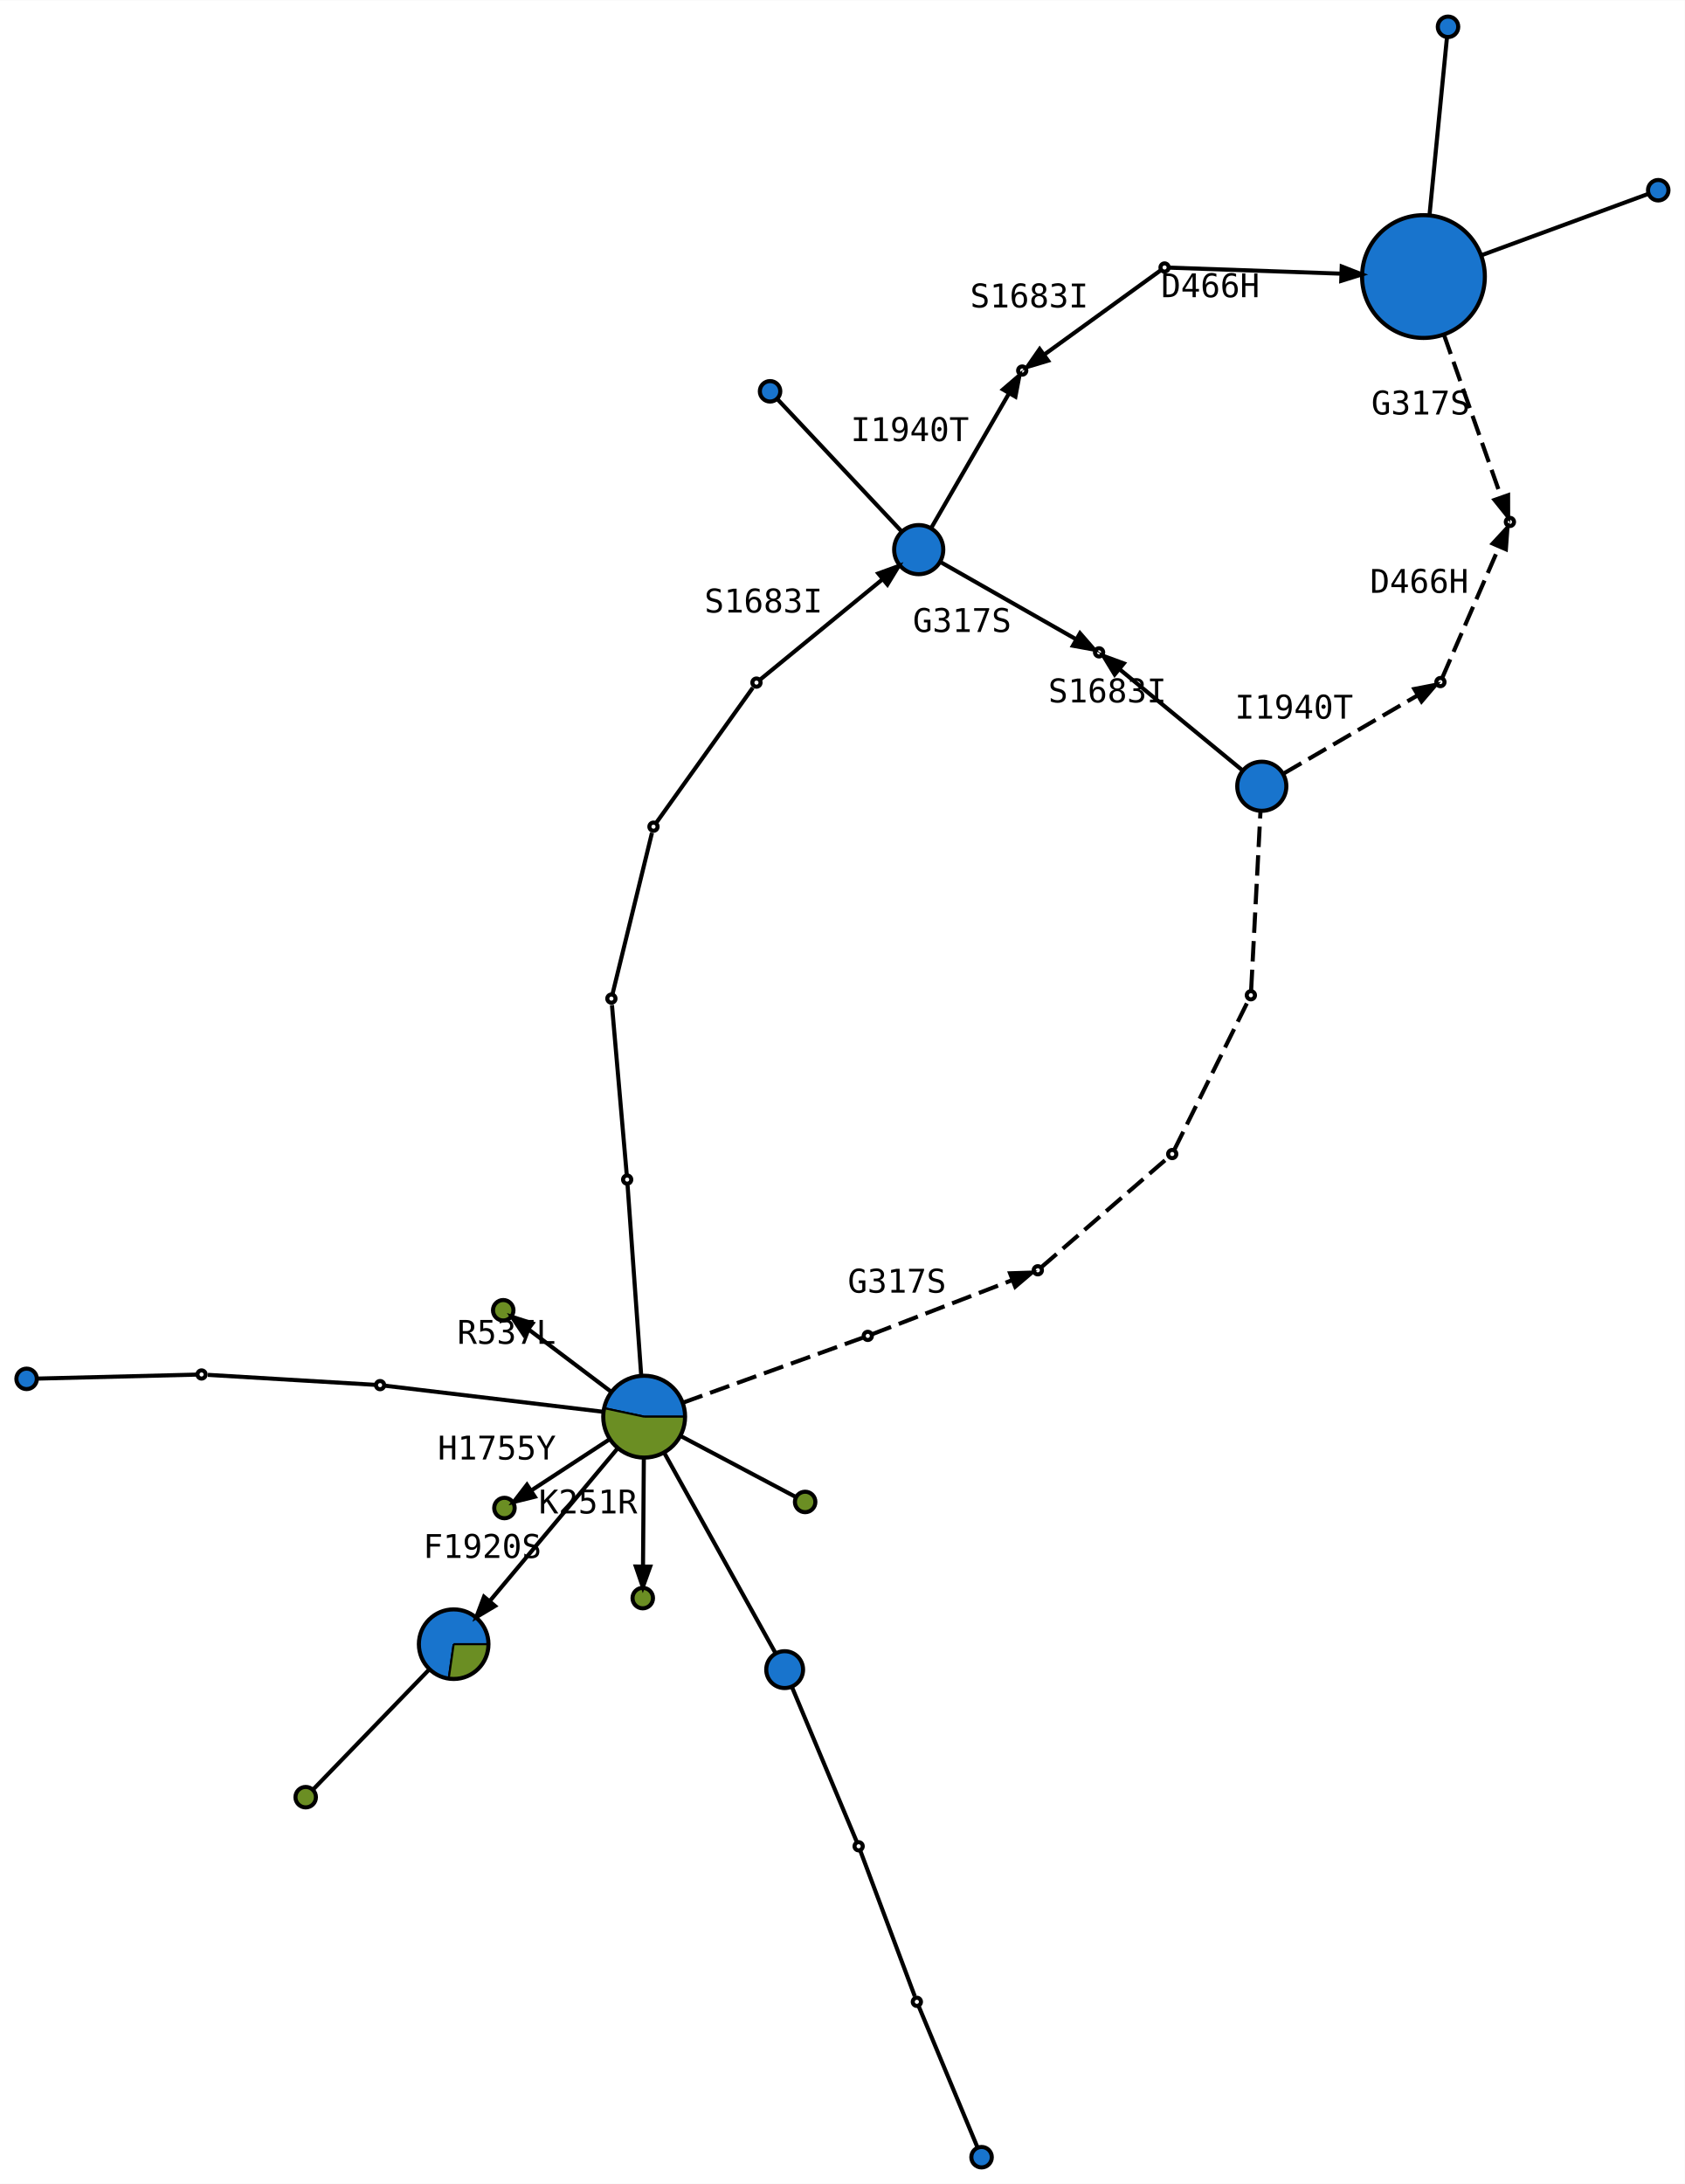
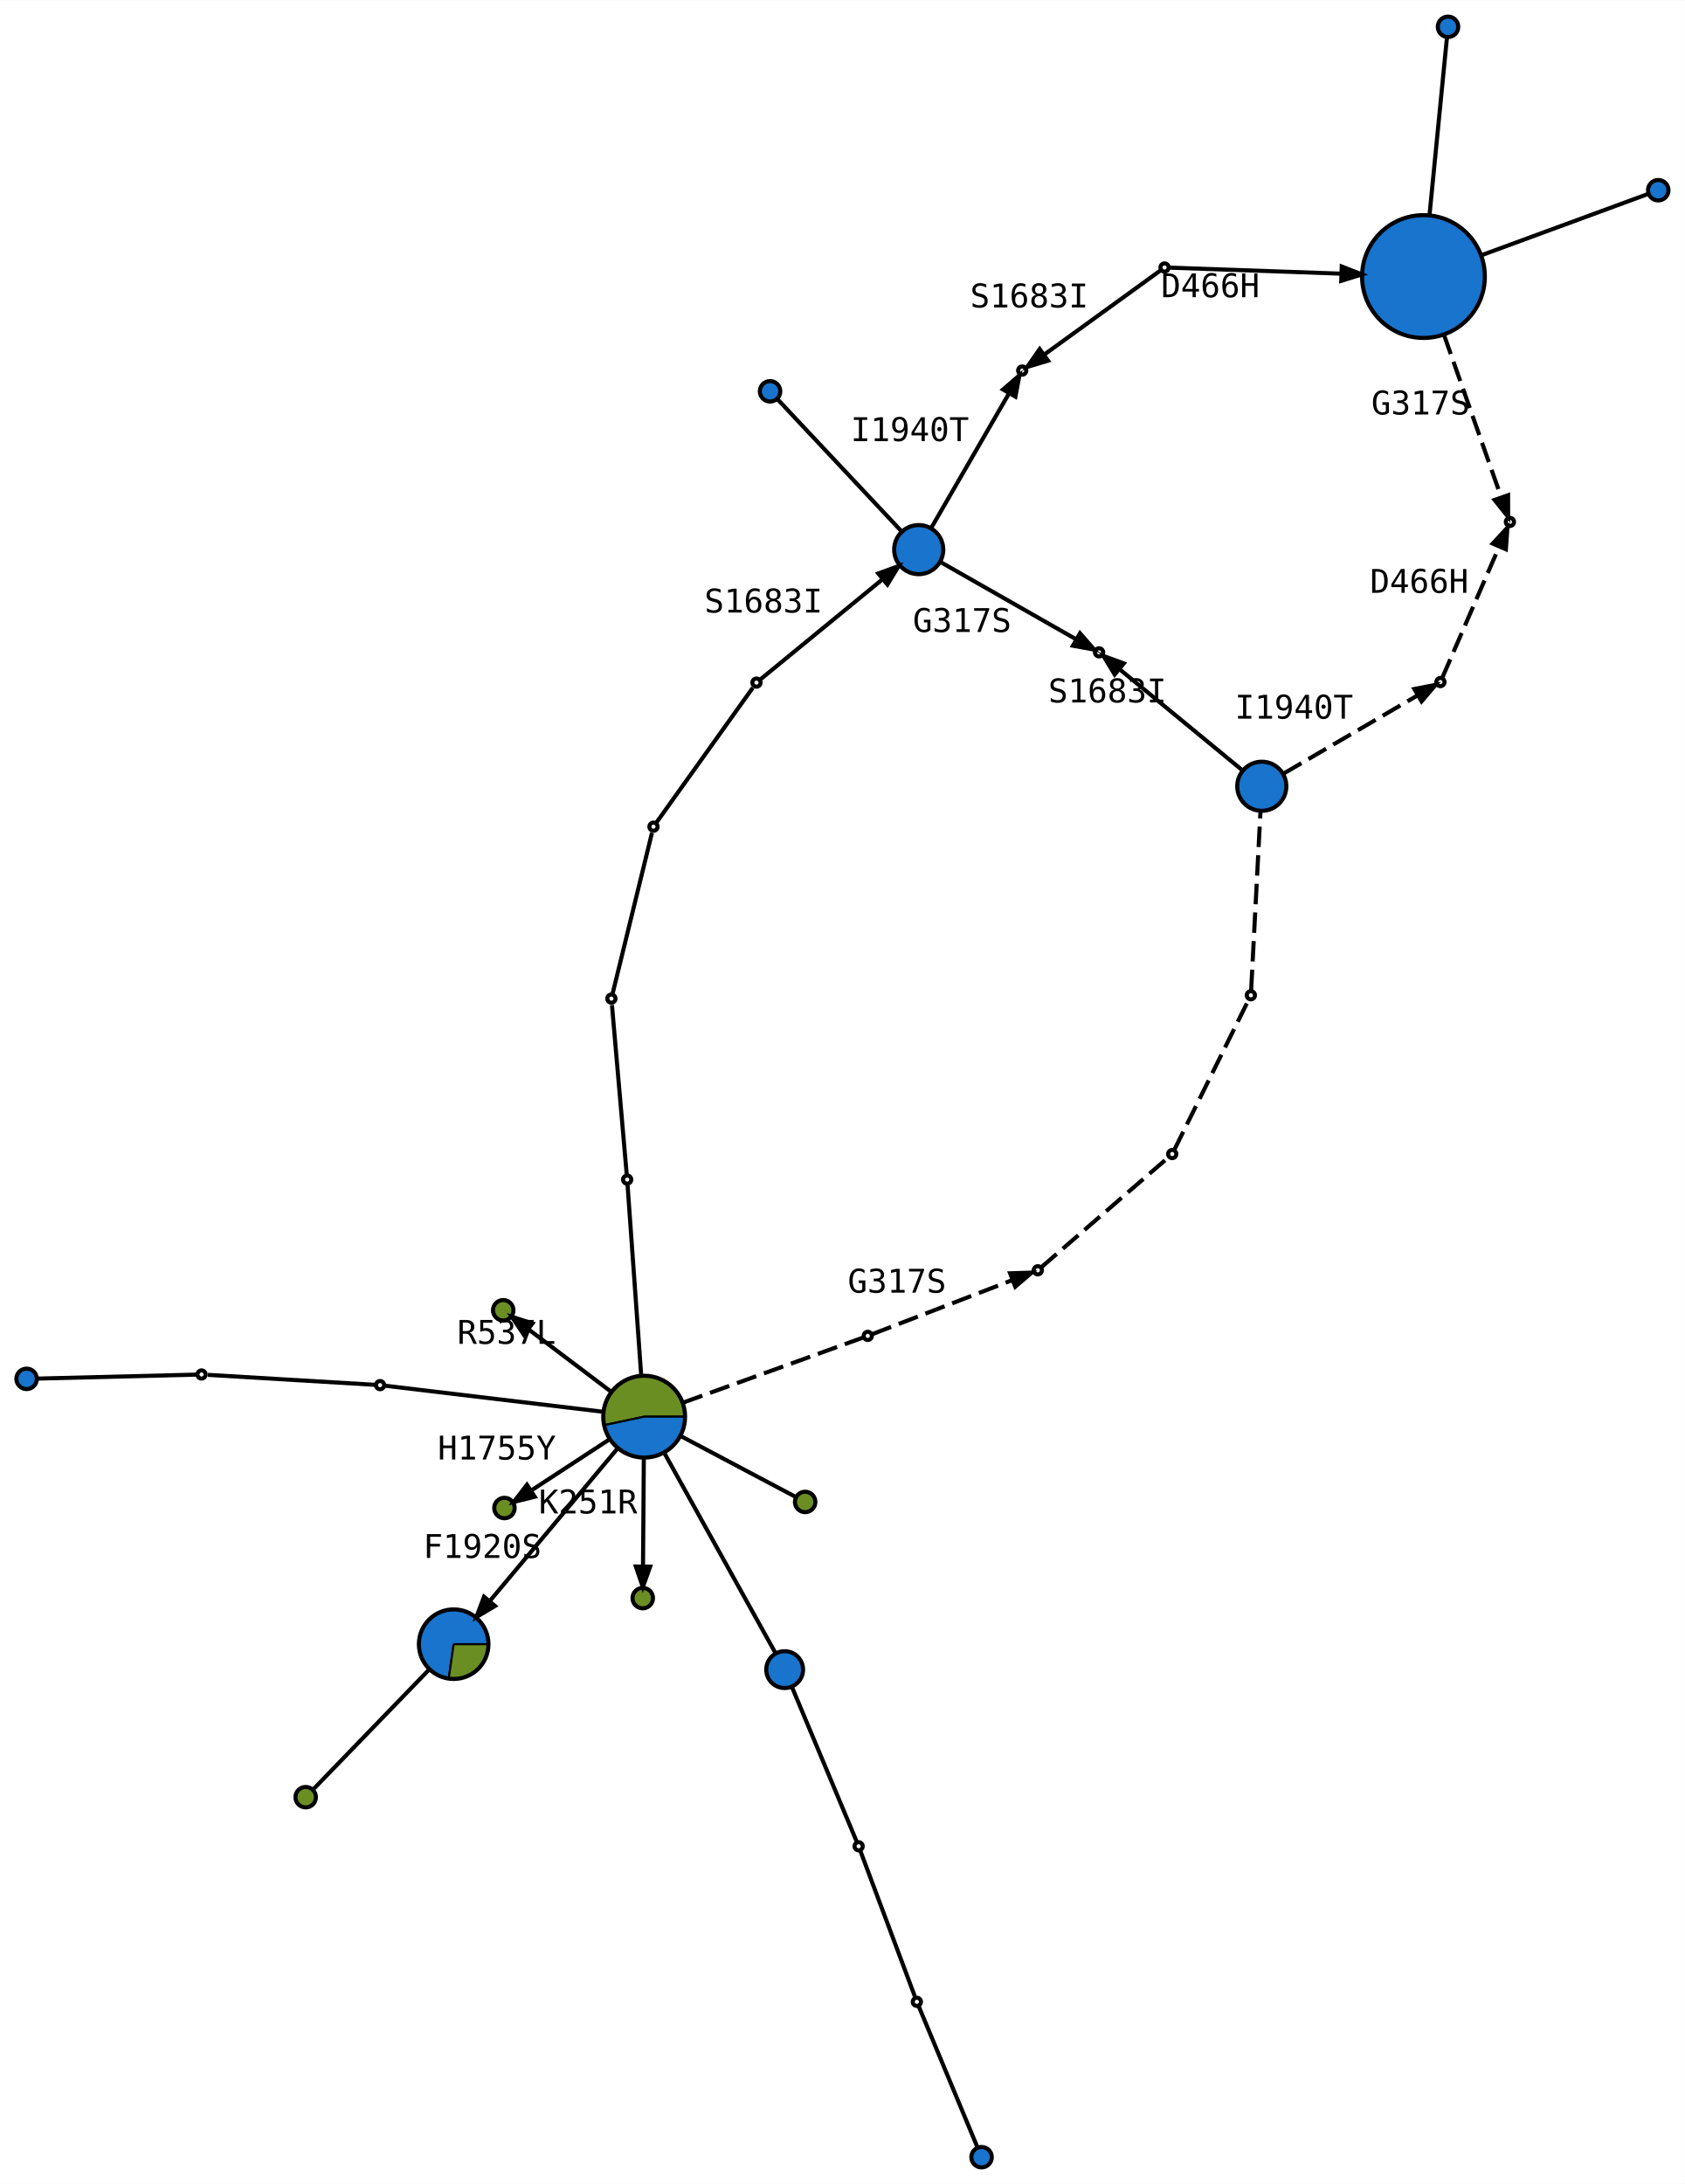
<svg xmlns="http://www.w3.org/2000/svg" width="412pt" height="534pt" viewBox="0.00 0.00 411.70 533.51">
  <g id="graph0" class="graph" transform="scale(1 1) rotate(0) translate(212.533 264.622)">
    <polygon fill="white" stroke="none" points="-212.533,268.889 -212.533,-264.622 199.163,-264.622 199.163,268.889 -212.533,268.889" />
    <g id="node1" class="node">
      <path fill="#1874cd" stroke="black" stroke-width="0.5" d="M-101.677,137.046C-101.677,137.046 -93.177,137.046 -93.177,137.046 -93.177,136.641 -93.206,136.237 -93.263,135.836 -93.321,135.435 -93.407,135.039 -93.521,134.651 -93.635,134.262 -93.777,133.883 -93.945,133.515 -94.113,133.146 -94.307,132.791 -94.526,132.45 -94.745,132.11 -94.988,131.785 -95.253,131.479 -95.518,131.173 -95.805,130.887 -96.111,130.622 -96.416,130.357 -96.741,130.114 -97.081,129.895 -97.422,129.676 -97.778,129.482 -98.146,129.314 -98.514,129.146 -98.894,129.004 -99.282,128.89 -99.671,128.776 -100.066,128.69 -100.467,128.632 -100.868,128.574 -101.272,128.546 -101.677,128.546 -102.082,128.546 -102.486,128.574 -102.886,128.632 -103.287,128.69 -103.683,128.776 -104.072,128.89 -104.46,129.004 -104.84,129.146 -105.208,129.314 -105.576,129.482 -105.932,129.676 -106.272,129.895 -106.613,130.114 -106.937,130.357 -107.243,130.622 -107.549,130.887 -107.836,131.173 -108.101,131.479 -108.366,131.785 -108.609,132.11 -108.827,132.45 -109.046,132.791 -109.241,133.146 -109.409,133.515 -109.577,133.883 -109.718,134.262 -109.832,134.651 -109.947,135.039 -110.033,135.435 -110.09,135.836 -110.148,136.237 -110.177,136.641 -110.177,137.046 -110.177,137.45 -110.148,137.855 -110.09,138.255 -110.033,138.656 -109.947,139.052 -109.832,139.44 -109.718,139.829 -109.577,140.208 -109.409,140.577 -109.241,140.945 -109.046,141.3 -108.827,141.641 -108.609,141.982 -108.366,142.306 -108.101,142.612 -107.836,142.918 -107.549,143.204 -107.243,143.469 -106.937,143.734 -106.613,143.977 -106.272,144.196 -105.932,144.415 -105.576,144.609 -105.208,144.777 -104.84,144.946 -104.46,145.087 -104.072,145.201 -103.683,145.315 -103.287,145.401 -102.886,145.459 -102.886,145.459 -101.677,137.046 -101.677,137.046" />
      <path fill="olivedrab" stroke="black" stroke-width="0.5" d="M-101.677,137.046C-101.677,137.046 -102.886,145.459 -102.886,145.459 -102.285,145.545 -101.676,145.567 -101.07,145.524 -100.464,145.481 -99.865,145.372 -99.282,145.201 -98.699,145.03 -98.136,144.797 -97.603,144.506 -97.07,144.215 -96.57,143.867 -96.111,143.469 -95.651,143.072 -95.236,142.626 -94.872,142.139 -94.508,141.653 -94.197,141.129 -93.945,140.577 -93.693,140.024 -93.5,139.446 -93.371,138.852 -93.242,138.259 -93.177,137.653 -93.177,137.046 -93.177,137.046 -101.677,137.046 -101.677,137.046" />
      <ellipse fill="none" stroke="black" cx="-101.677" cy="137.046" rx="8.5" ry="8.5" />
    </g>
    <g id="node9" class="node">
      <ellipse fill="olivedrab" stroke="black" cx="-137.836" cy="174.427" rx="2.5" ry="2.5" />
    </g>
    <g id="edge2" class="edge">
      <path fill="none" stroke="black" d="M-107.648,143.218C-115.992,151.845 -130.706,167.056 -135.93,172.457" />
    </g>
    <g id="node2" class="node">
-       <path fill="#1874cd" stroke="black" stroke-width="0.5" d="M-55.132,81.459C-55.132,81.459 -45.132,81.459 -45.132,81.459 -45.132,80.848 -45.188,80.238 -45.299,79.637 -45.411,79.036 -45.577,78.446 -45.796,77.876 -46.015,77.305 -46.286,76.755 -46.606,76.234 -46.925,75.713 -47.291,75.222 -47.7,74.768 -48.109,74.314 -48.559,73.898 -49.044,73.526 -49.529,73.153 -50.047,72.827 -50.592,72.549 -51.137,72.272 -51.706,72.045 -52.292,71.871 -52.878,71.697 -53.479,71.578 -54.087,71.514 -54.695,71.45 -55.307,71.442 -55.916,71.49 -56.526,71.538 -57.13,71.642 -57.72,71.8 -58.311,71.958 -58.885,72.17 -59.437,72.433 -59.989,72.697 -60.515,73.01 -61.01,73.369 -61.504,73.728 -61.965,74.132 -62.386,74.576 -62.806,75.019 -63.186,75.5 -63.519,76.013 -63.852,76.525 -64.137,77.068 -64.371,77.632 -64.605,78.197 -64.786,78.782 -64.913,79.38 -64.913,79.38 -55.132,81.459 -55.132,81.459" />
-       <path fill="olivedrab" stroke="black" stroke-width="0.5" d="M-55.132,81.459C-55.132,81.459 -64.913,79.38 -64.913,79.38 -65.059,80.064 -65.132,80.76 -65.132,81.459 -65.132,82.158 -65.059,82.855 -64.913,83.538 -64.768,84.222 -64.552,84.888 -64.267,85.527 -63.983,86.165 -63.633,86.772 -63.222,87.337 -62.811,87.902 -62.343,88.423 -61.823,88.891 -61.304,89.358 -60.737,89.77 -60.132,90.119 -59.527,90.469 -58.887,90.754 -58.222,90.97 -57.558,91.186 -56.872,91.331 -56.177,91.404 -55.482,91.478 -54.782,91.478 -54.087,91.404 -53.392,91.331 -52.706,91.186 -52.042,90.97 -51.377,90.754 -50.737,90.469 -50.132,90.119 -49.527,89.77 -48.96,89.358 -48.441,88.891 -47.921,88.423 -47.453,87.902 -47.042,87.337 -46.631,86.772 -46.281,86.165 -45.996,85.527 -45.712,84.888 -45.496,84.222 -45.35,83.538 -45.205,82.855 -45.132,82.158 -45.132,81.459 -45.132,81.459 -55.132,81.459 -55.132,81.459" />
+       <path fill="olivedrab" stroke="black" stroke-width="0.5" d="M-55.132,81.459C-55.132,81.459 -45.132,81.459 -45.132,81.459 -45.132,80.76 -45.205,80.064 -45.35,79.38 -45.496,78.697 -45.712,78.03 -45.996,77.392 -46.281,76.754 -46.631,76.147 -47.042,75.581 -47.453,75.016 -47.921,74.495 -48.441,74.028 -48.96,73.56 -49.527,73.148 -50.132,72.799 -50.737,72.45 -51.377,72.165 -52.042,71.949 -52.706,71.733 -53.392,71.587 -54.087,71.514 -54.782,71.441 -55.482,71.441 -56.177,71.514 -56.872,71.587 -57.558,71.733 -58.222,71.949 -58.887,72.165 -59.527,72.45 -60.132,72.799 -60.737,73.148 -61.304,73.56 -61.823,74.028 -62.343,74.495 -62.811,75.016 -63.222,75.581 -63.633,76.147 -63.983,76.754 -64.267,77.392 -64.552,78.03 -64.768,78.697 -64.913,79.38 -65.059,80.064 -65.132,80.76 -65.132,81.459 -65.132,82.158 -65.059,82.855 -64.913,83.538 -64.913,83.538 -55.132,81.459 -55.132,81.459" />
+       <path fill="#1874cd" stroke="black" stroke-width="0.5" d="M-55.132,81.459C-55.132,81.459 -64.913,83.538 -64.913,83.538 -64.786,84.136 -64.605,84.721 -64.371,85.286 -64.137,85.851 -63.852,86.393 -63.519,86.906 -63.186,87.418 -62.806,87.899 -62.386,88.343 -61.965,88.786 -61.504,89.19 -61.01,89.549 -60.515,89.909 -59.989,90.222 -59.437,90.485 -58.885,90.748 -58.311,90.96 -57.72,91.118 -57.13,91.277 -56.526,91.38 -55.916,91.428 -55.307,91.476 -54.695,91.468 -54.087,91.404 -53.479,91.341 -52.878,91.221 -52.292,91.047 -51.706,90.874 -51.137,90.647 -50.592,90.369 -50.047,90.092 -49.529,89.765 -49.044,89.393 -48.559,89.021 -48.109,88.605 -47.7,88.15 -47.291,87.696 -46.925,87.205 -46.606,86.684 -46.286,86.163 -46.015,85.614 -45.796,85.043 -45.577,84.472 -45.411,83.883 -45.299,83.281 -45.188,82.68 -45.132,82.07 -45.132,81.459 -45.132,81.459 -55.132,81.459 -55.132,81.459" />
      <ellipse fill="none" stroke="black" cx="-55.132" cy="81.459" rx="10" ry="10" />
    </g>
    <g id="edge1" class="edge">
      <path fill="none" stroke="black" d="M-61.604,89.188C-69.719,98.88 -83.67,115.54 -92.783,126.424" />
      <polygon fill="black" stroke="black" points="-91.58,127.713 -96.132,130.423 -94.263,125.466 -91.58,127.713" />
      <text text-anchor="middle" x="-94.673" y="115.973" font-family="monospace" font-size="8.00">F1920S</text>
    </g>
    <g id="node3" class="node">
      <ellipse fill="#1874cd" stroke="black" cx="-20.799" cy="143.261" rx="4.5" ry="4.5" />
    </g>
    <g id="edge3" class="edge">
      <path fill="none" stroke="black" d="M-50.213,90.314C-42.648,103.931 -28.461,129.468 -23.01,139.28" />
    </g>
    <g id="node6" class="node">
      <ellipse fill="olivedrab" stroke="black" cx="-89.569" cy="55.462" rx="2.5" ry="2.5" />
    </g>
    <g id="edge7" class="edge">
      <path fill="none" stroke="black" d="M-63.119,75.43C-69.204,70.836 -77.472,64.594 -83.135,60.319" />
      <polygon fill="black" stroke="black" points="-84.53,61.459 -87.466,57.049 -82.421,58.665 -84.53,61.459" />
      <text text-anchor="middle" x="-88.765" y="63.661" font-family="monospace" font-size="8.00">R537L</text>
    </g>
    <g id="node7" class="node">
      <ellipse fill="olivedrab" stroke="black" cx="-89.272" cy="103.779" rx="2.5" ry="2.5" />
    </g>
    <g id="edge8" class="edge">
      <path fill="none" stroke="black" d="M-63.747,87.091C-69.554,90.888 -77.108,95.827 -82.488,99.344" />
      <polygon fill="black" stroke="black" points="-81.856,101.022 -86.998,102.293 -83.771,98.092 -81.856,101.022" />
      <text text-anchor="middle" x="-91.118" y="91.926" font-family="monospace" font-size="8.00">H1755Y</text>
    </g>
    <g id="node8" class="node">
      <ellipse fill="olivedrab" stroke="black" cx="-15.794" cy="102.295" rx="2.5" ry="2.5" />
    </g>
    <g id="edge9" class="edge">
      <path fill="none" stroke="black" d="M-46.008,86.292C-36.93,91.1 -23.595,98.163 -18.196,101.023" />
    </g>
    <g id="node10" class="node">
      <ellipse fill="olivedrab" stroke="black" cx="-55.472" cy="125.788" rx="2.5" ry="2.5" />
    </g>
    <g id="edge10" class="edge">
      <path fill="none" stroke="black" d="M-55.211,91.74C-55.272,99.733 -55.356,110.653 -55.412,117.949" />
      <polygon fill="black" stroke="black" points="-53.663,118.095 -55.452,123.082 -57.163,118.068 -53.663,118.095" />
      <text text-anchor="middle" x="-68.833" y="105.102" font-family="monospace" font-size="8.00">K251R</text>
    </g>
    <g id="node17" class="node">
      <ellipse fill="white" stroke="black" cx="-119.66" cy="73.752" rx="1" ry="1" />
    </g>
    <g id="edge4" class="edge">
      <path fill="none" stroke="black" d="M-65.215,80.255C-81.378,78.325 -111.938,74.675 -118.429,73.9" />
    </g>
    <g id="node19" class="node">
      <ellipse fill="white" stroke="black" cx="-59.283" cy="23.534" rx="1" ry="1" />
    </g>
    <g id="edge11" class="edge">
      <path fill="none" stroke="black" d="M-55.855,71.369C-56.895,56.848 -58.739,31.115 -59.184,24.909" />
    </g>
    <g id="node28" class="node">
      <ellipse fill="white" stroke="black" cx="-0.487" cy="61.72" rx="1" ry="1" />
    </g>
    <g id="edge27" class="edge">
      <path fill="none" stroke="black" stroke-dasharray="5,2" d="M-45.614,78.021C-31.914,73.072 -7.639,64.303 -1.784,62.188" />
    </g>
    <g id="node23" class="node">
      <ellipse fill="white" stroke="black" cx="-2.723" cy="186.423" rx="1" ry="1" />
    </g>
    <g id="edge16" class="edge">
      <path fill="none" stroke="black" d="M-18.999,147.557C-14.999,157.11 -5.537,179.702 -3.235,185.2" />
    </g>
    <g id="node4" class="node">
      <ellipse fill="#1874cd" stroke="black" cx="-206.033" cy="72.221" rx="2.5" ry="2.5" />
    </g>
    <g id="node5" class="node">
      <ellipse fill="#1874cd" stroke="black" cx="27.314" cy="262.389" rx="2.5" ry="2.5" />
    </g>
    <g id="node11" class="node">
      <ellipse fill="#1874cd" stroke="black" cx="135.294" cy="-197.104" rx="15" ry="15" />
    </g>
    <g id="node15" class="node">
      <ellipse fill="#1874cd" stroke="black" cx="141.294" cy="-258.122" rx="2.5" ry="2.5" />
    </g>
    <g id="edge22" class="edge">
      <path fill="none" stroke="black" d="M136.777,-212.187C138.221,-226.868 140.3,-248.017 141.029,-255.432" />
    </g>
    <g id="node16" class="node">
      <ellipse fill="#1874cd" stroke="black" cx="192.663" cy="-218.196" rx="2.5" ry="2.5" />
    </g>
    <g id="edge23" class="edge">
      <path fill="none" stroke="black" d="M149.475,-202.318C163.279,-207.393 183.162,-214.703 190.134,-217.266" />
    </g>
    <g id="node32" class="node">
      <ellipse fill="white" stroke="black" cx="156.42" cy="-137.147" rx="1" ry="1" />
    </g>
    <g id="edge32" class="edge">
      <path fill="none" stroke="black" stroke-dasharray="5,2" d="M140.3,-182.895C144.742,-170.29 151.015,-152.486 154.271,-143.245" />
      <polygon fill="black" stroke="black" points="155.972,-143.683 155.983,-138.386 152.671,-142.52 155.972,-143.683" />
      <text text-anchor="middle" x="134.585" y="-163.401" font-family="monospace" font-size="8.00">G317S</text>
    </g>
    <g id="node12" class="node">
      <ellipse fill="#1874cd" stroke="black" cx="11.956" cy="-130.383" rx="6" ry="6" />
    </g>
    <g id="node14" class="node">
      <ellipse fill="#1874cd" stroke="black" cx="-24.365" cy="-169.063" rx="2.5" ry="2.5" />
    </g>
    <g id="edge26" class="edge">
      <path fill="none" stroke="black" d="M7.789,-134.82C-0.111,-143.234 -16.978,-161.196 -22.542,-167.121" />
    </g>
    <g id="node26" class="node">
      <ellipse fill="white" stroke="black" cx="37.25" cy="-174.135" rx="1" ry="1" />
    </g>
    <g id="edge21" class="edge">
      <path fill="none" stroke="black" d="M15.057,-135.748C19.859,-144.054 29.05,-159.952 33.962,-168.449" />
      <polygon fill="black" stroke="black" points="32.555,-169.512 36.573,-172.965 35.586,-167.76 32.555,-169.512" />
      <text text-anchor="middle" x="9.784" y="-156.902" font-family="monospace" font-size="8.00">I1940T</text>
    </g>
    <g id="node27" class="node">
      <ellipse fill="white" stroke="black" cx="56.028" cy="-105.283" rx="1" ry="1" />
    </g>
    <g id="edge24" class="edge">
      <path fill="none" stroke="black" d="M17.36,-127.305C25.726,-122.54 41.741,-113.42 50.3,-108.545" />
      <polygon fill="black" stroke="black" points="51.37,-109.949 54.849,-105.954 49.638,-106.908 51.37,-109.949" />
      <text text-anchor="middle" x="22.55" y="-110.261" font-family="monospace" font-size="8.00">G317S</text>
    </g>
    <g id="node13" class="node">
      <ellipse fill="#1874cd" stroke="black" cx="95.788" cy="-72.569" rx="6" ry="6" />
    </g>
    <g id="edge25" class="edge">
      <path fill="none" stroke="black" d="M90.912,-76.58C83.364,-82.79 68.917,-94.678 61.195,-101.031" />
      <polygon fill="black" stroke="black" points="59.84,-99.879 57.091,-104.408 62.064,-102.582 59.84,-99.879" />
      <text text-anchor="middle" x="58.051" y="-93.053" font-family="monospace" font-size="8.00">S1683I</text>
    </g>
    <g id="node33" class="node">
      <ellipse fill="white" stroke="black" cx="139.437" cy="-98.023" rx="1" ry="1" />
    </g>
    <g id="edge34" class="edge">
      <path fill="none" stroke="black" stroke-dasharray="5,2" d="M101.14,-75.69C109.426,-80.522 125.287,-89.771 133.764,-94.715" />
      <polygon fill="black" stroke="black" points="133.068,-96.335 138.269,-97.342 134.831,-93.311 133.068,-96.335" />
      <text text-anchor="middle" x="103.651" y="-89.084" font-family="monospace" font-size="8.00">I1940T</text>
    </g>
    <g id="node18" class="node">
      <ellipse fill="white" stroke="black" cx="-163.283" cy="71.151" rx="1" ry="1" />
    </g>
    <g id="edge5" class="edge">
      <path fill="none" stroke="black" d="M-120.739,73.688C-126.617,73.338 -154.782,71.658 -161.731,71.244" />
    </g>
    <g id="edge6" class="edge">
      <path fill="none" stroke="black" d="M-164.34,71.178C-169.792,71.314 -194.806,71.94 -203.244,72.151" />
    </g>
    <g id="node20" class="node">
      <ellipse fill="white" stroke="black" cx="-63.138" cy="-20.686" rx="1" ry="1" />
    </g>
    <g id="edge12" class="edge">
      <path fill="none" stroke="black" d="M-59.378,22.441C-59.898,16.483 -62.387,-12.068 -63.001,-19.113" />
    </g>
    <g id="node21" class="node">
      <ellipse fill="white" stroke="black" cx="-52.853" cy="-62.692" rx="1" ry="1" />
    </g>
    <g id="edge13" class="edge">
      <path fill="none" stroke="black" d="M-62.884,-21.725C-61.498,-27.385 -54.857,-54.505 -53.219,-61.197" />
    </g>
    <g id="node22" class="node">
      <ellipse fill="white" stroke="black" cx="-27.689" cy="-97.891" rx="1" ry="1" />
    </g>
    <g id="edge14" class="edge">
      <path fill="none" stroke="black" d="M-52.231,-63.562C-48.84,-68.305 -32.594,-91.031 -28.585,-96.638" />
    </g>
    <g id="edge15" class="edge">
      <path fill="none" stroke="black" d="M-26.709,-98.694C-22.661,-102.012 -6.981,-114.863 3.125,-123.146" />
      <polygon fill="black" stroke="black" points="2.088,-124.559 7.064,-126.375 4.307,-121.852 2.088,-124.559" />
      <text text-anchor="middle" x="-25.967" y="-115.016" font-family="monospace" font-size="8.00">S1683I</text>
    </g>
    <g id="node24" class="node">
      <ellipse fill="white" stroke="black" cx="11.505" cy="224.428" rx="1" ry="1" />
    </g>
    <g id="edge17" class="edge">
      <path fill="none" stroke="black" d="M-2.371,187.362C-0.454,192.483 8.732,217.021 10.999,223.076" />
    </g>
    <g id="edge18" class="edge">
      <path fill="none" stroke="black" d="M11.896,225.367C13.912,230.207 23.162,252.42 26.283,259.913" />
    </g>
    <g id="node25" class="node">
      <ellipse fill="white" stroke="black" cx="72.034" cy="-199.32" rx="1" ry="1" />
    </g>
    <g id="edge19" class="edge">
      <path fill="none" stroke="black" d="M73.132,-199.282C78.085,-199.108 98.806,-198.382 114.981,-197.816" />
      <polygon fill="black" stroke="black" points="115.326,-199.555 120.262,-197.63 115.204,-196.057 115.326,-199.555" />
      <text text-anchor="middle" x="83.224" y="-192.055" font-family="monospace" font-size="8.00">D466H</text>
    </g>
    <g id="edge20" class="edge">
      <path fill="none" stroke="black" d="M71.174,-198.698C67.293,-195.887 51.224,-184.253 42.668,-178.058" />
      <polygon fill="black" stroke="black" points="43.564,-176.546 38.488,-175.031 41.511,-179.381 43.564,-176.546" />
      <text text-anchor="middle" x="38.959" y="-189.558" font-family="monospace" font-size="8.00">S1683I</text>
    </g>
    <g id="node29" class="node">
      <ellipse fill="white" stroke="black" cx="41.059" cy="45.692" rx="1" ry="1" />
    </g>
    <g id="edge28" class="edge">
      <path fill="none" stroke="black" stroke-dasharray="5,2" d="M0.54,61.323C5.219,59.518 24.731,51.99 34.874,48.078" />
      <polygon fill="black" stroke="black" points="34.285,46.429 39.58,46.262 35.545,49.694 34.285,46.429" />
      <text text-anchor="middle" x="6.642" y="51.161" font-family="monospace" font-size="8.00">G317S</text>
    </g>
    <g id="node30" class="node">
      <ellipse fill="white" stroke="black" cx="73.903" cy="17.292" rx="1" ry="1" />
    </g>
    <g id="edge29" class="edge">
      <path fill="none" stroke="black" stroke-dasharray="5,2" d="M41.87,44.989C46.296,41.163 67.502,22.827 72.734,18.303" />
    </g>
    <g id="node31" class="node">
      <ellipse fill="white" stroke="black" cx="93.121" cy="-21.503" rx="1" ry="1" />
    </g>
    <g id="edge30" class="edge">
      <path fill="none" stroke="black" stroke-dasharray="5,2" d="M74.378,16.333C76.968,11.105 89.376,-13.942 92.437,-20.123" />
    </g>
    <g id="edge31" class="edge">
      <path fill="none" stroke="black" stroke-dasharray="5,2" d="M93.187,-22.766C93.498,-28.725 94.831,-54.253 95.459,-66.269" />
    </g>
    <g id="edge33" class="edge">
      <path fill="none" stroke="black" stroke-dasharray="5,2" d="M139.856,-98.99C141.751,-103.355 149.597,-121.429 153.774,-131.053" />
      <polygon fill="black" stroke="black" points="152.219,-131.865 155.815,-135.755 155.43,-130.472 152.219,-131.865" />
      <text text-anchor="middle" x="134.273" y="-119.828" font-family="monospace" font-size="8.00">D466H</text>
    </g>
  </g>
</svg>
